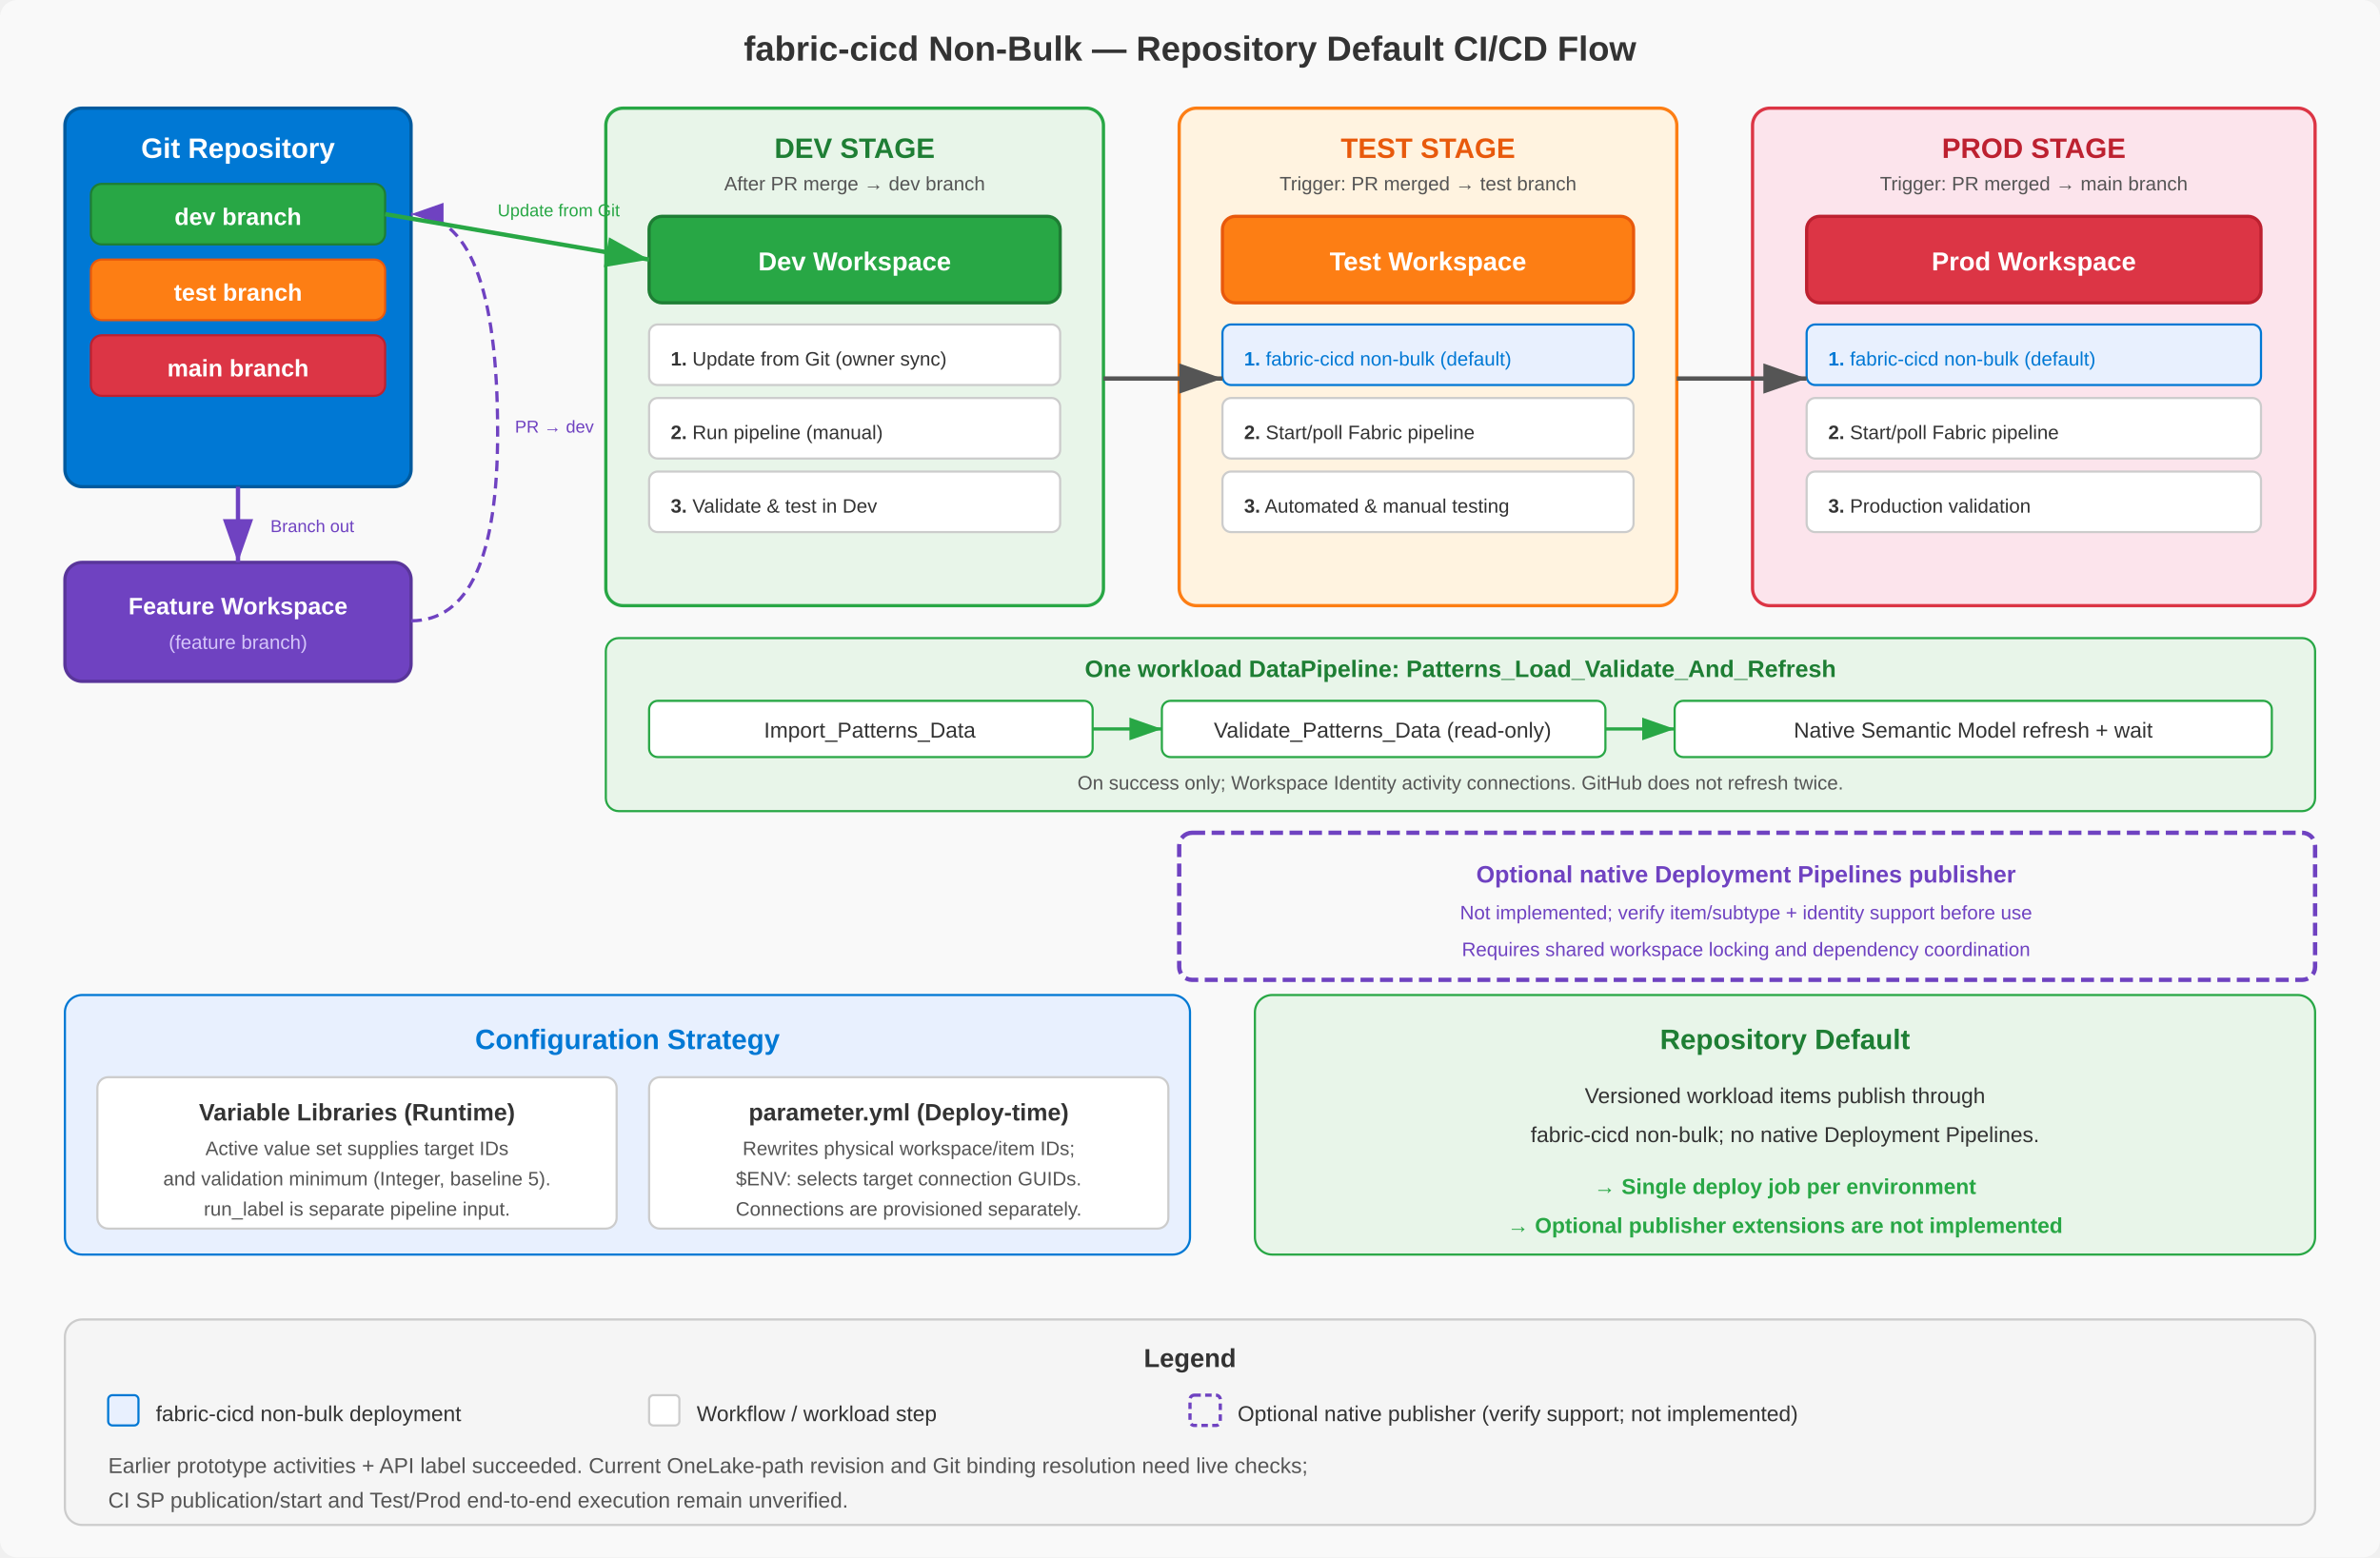
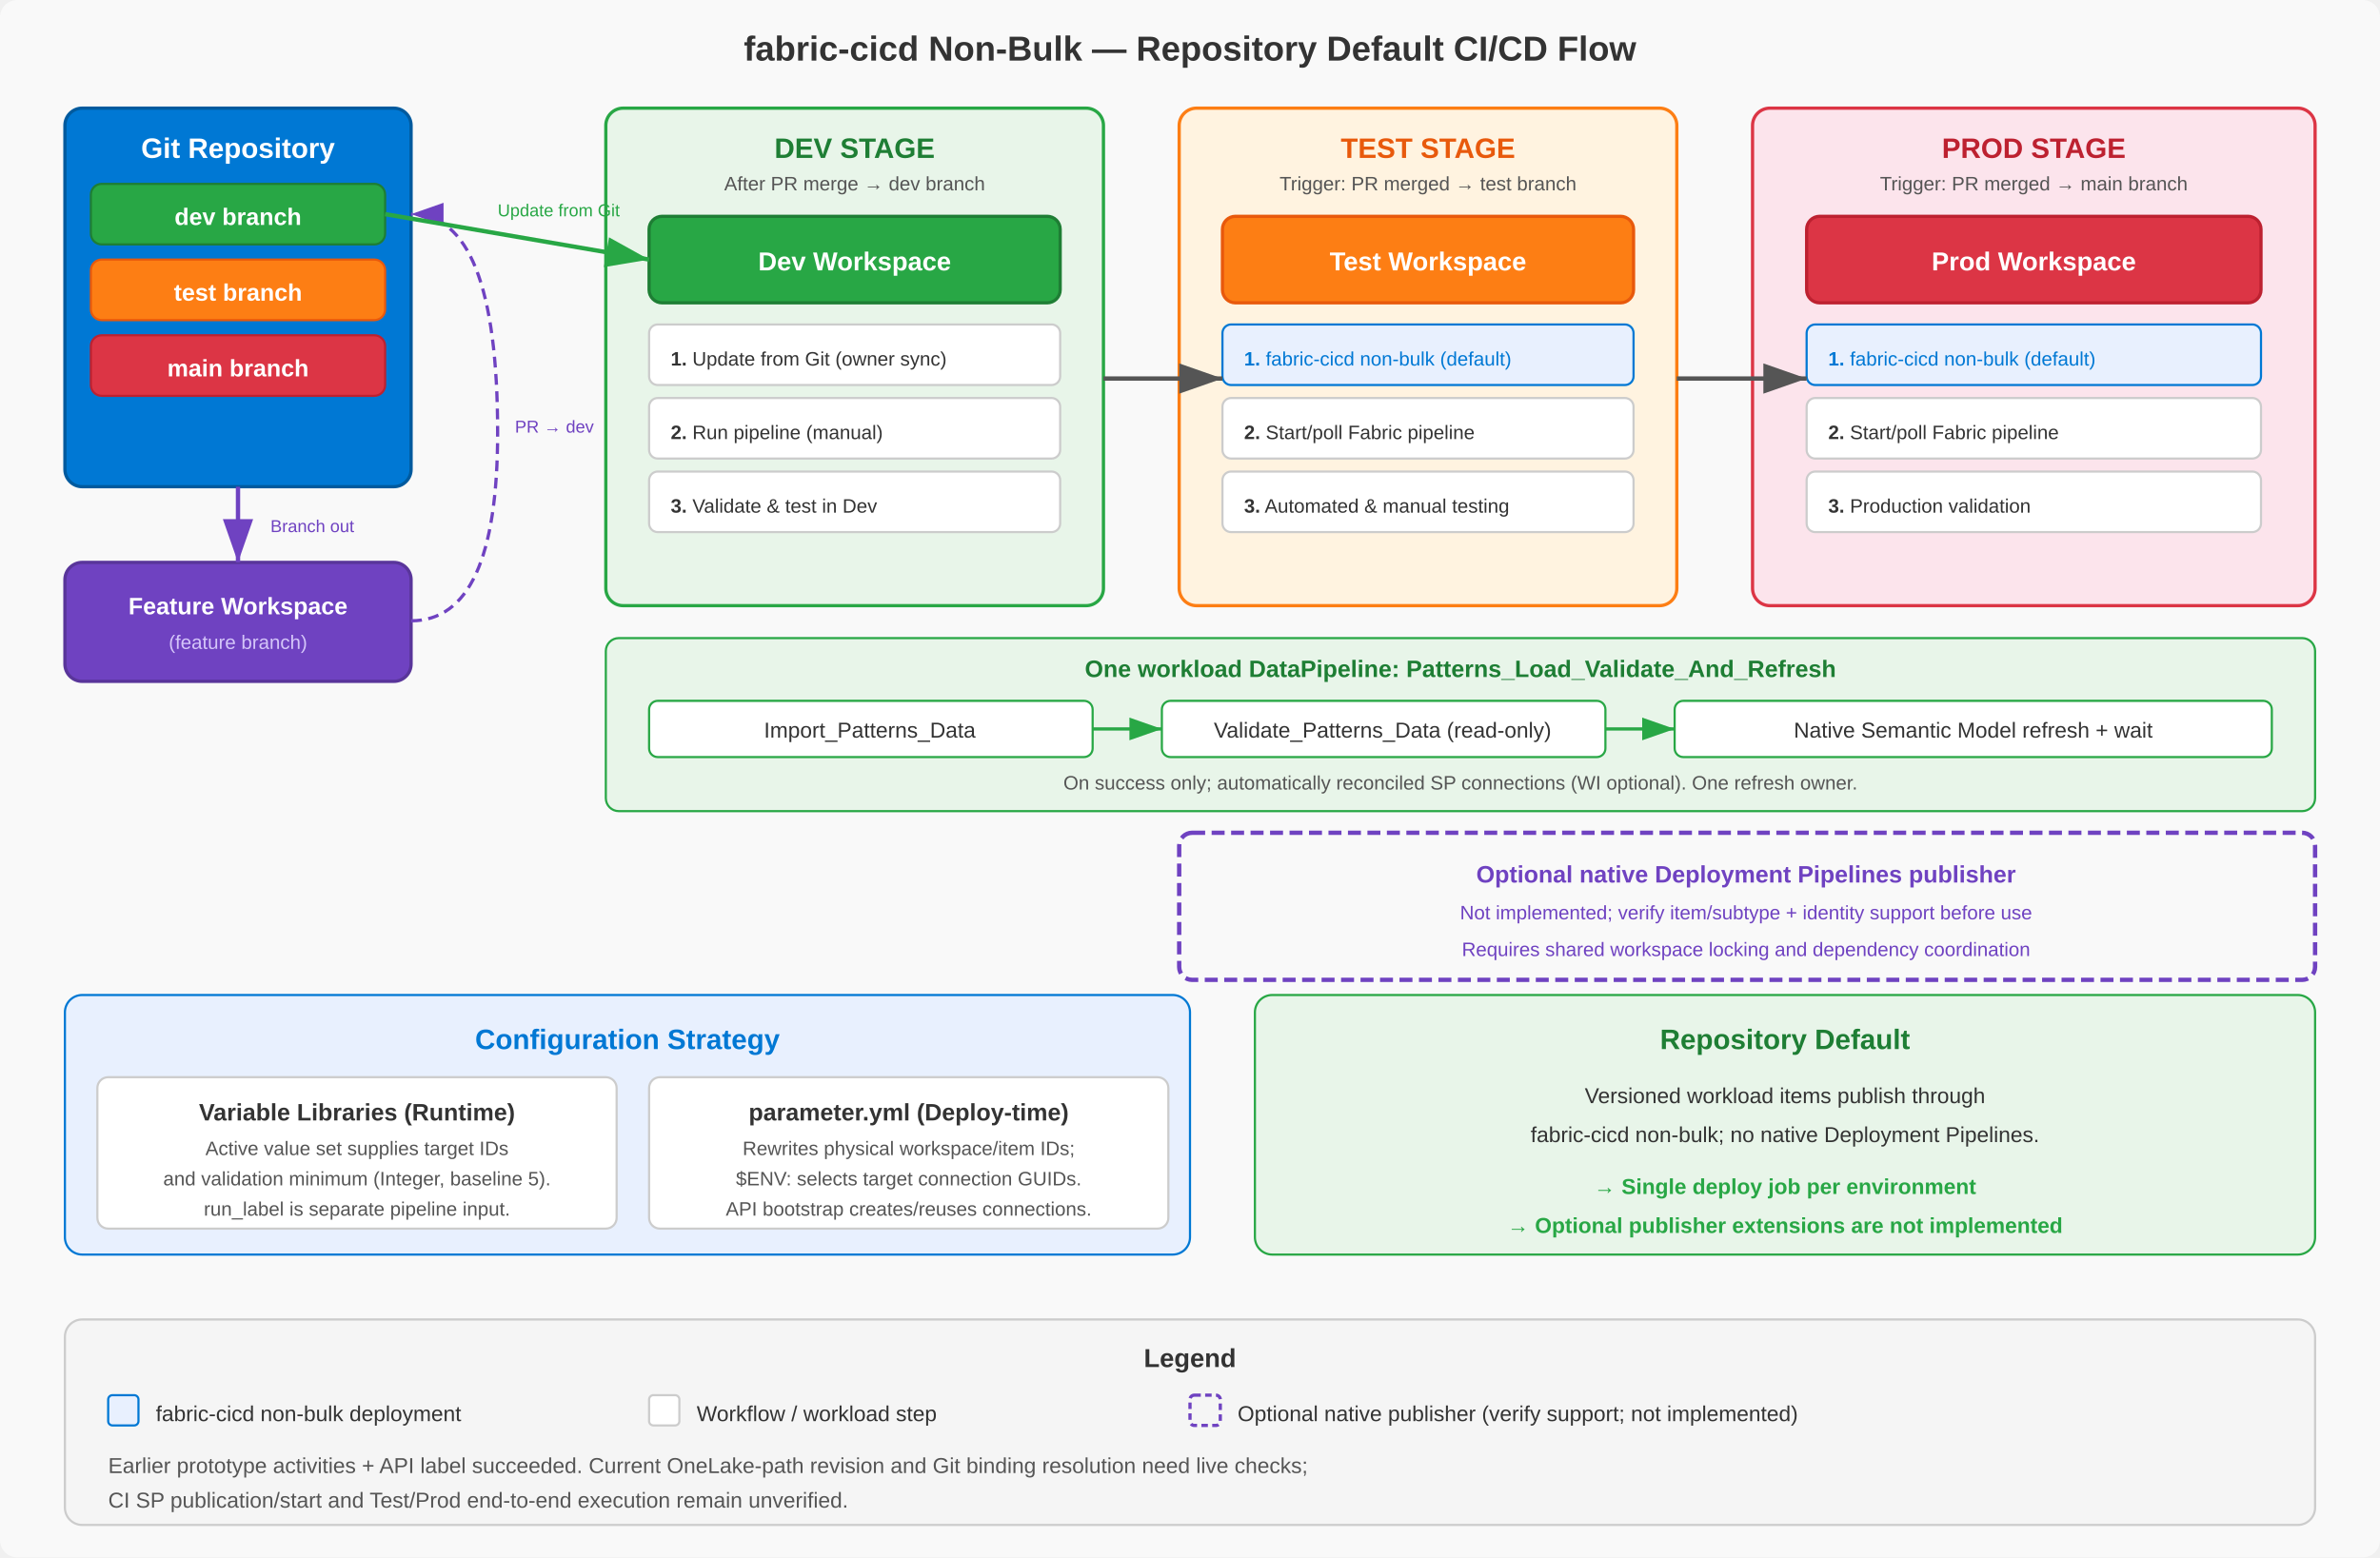
<svg xmlns="http://www.w3.org/2000/svg" viewBox="0 0 1100 720" font-family="Segoe UI, Arial, sans-serif">
  <rect width="1100" height="720" fill="#f9f9f9" rx="8" />
  <text x="550" y="28" text-anchor="middle" font-size="16" font-weight="bold" fill="#333">fabric-cicd Non-Bulk — Repository Default CI/CD Flow</text>
  <rect x="30" y="50" width="160" height="175" rx="8" fill="#0078d4" stroke="#005a9e" stroke-width="1.5" />
  <text x="110" y="73" text-anchor="middle" font-size="13" fill="#fff" font-weight="bold">Git Repository</text>
  <rect x="42" y="85" width="136" height="28" rx="5" fill="#28a745" stroke="#1e7e34" stroke-width="1" />
  <text x="110" y="104" text-anchor="middle" font-size="11" fill="#fff" font-weight="bold">dev branch</text>
  <rect x="42" y="120" width="136" height="28" rx="5" fill="#fd7e14" stroke="#e8590c" stroke-width="1" />
  <text x="110" y="139" text-anchor="middle" font-size="11" fill="#fff" font-weight="bold">test branch</text>
  <rect x="42" y="155" width="136" height="28" rx="5" fill="#dc3545" stroke="#bd2130" stroke-width="1" />
  <text x="110" y="174" text-anchor="middle" font-size="11" fill="#fff" font-weight="bold">main branch</text>
  <rect x="30" y="260" width="160" height="55" rx="8" fill="#6f42c1" stroke="#59359a" stroke-width="1.5" />
  <text x="110" y="284" text-anchor="middle" font-size="11" fill="#fff" font-weight="bold">Feature Workspace</text>
  <text x="110" y="300" text-anchor="middle" font-size="9" fill="#d4c5f9">(feature branch)</text>
  <line x1="110" y1="225" x2="110" y2="260" stroke="#6f42c1" stroke-width="2" marker-end="url(#arrowPurple)" />
  <text x="125" y="246" font-size="8" fill="#6f42c1">Branch out</text>
  <path d="M 190 287 Q 230 287 230 200 Q 230 99 190 99" fill="none" stroke="#6f42c1" stroke-width="1.5" stroke-dasharray="5,3" marker-end="url(#arrowPurple)" />
  <text x="238" y="200" font-size="8" fill="#6f42c1">PR → dev</text>
  <rect x="280" y="50" width="230" height="230" rx="8" fill="#e8f5e9" stroke="#28a745" stroke-width="1.5" />
  <text x="395" y="73" text-anchor="middle" font-size="13" font-weight="bold" fill="#1e7e34">DEV STAGE</text>
  <text x="395" y="88" text-anchor="middle" font-size="9" fill="#555">After PR merge → dev branch</text>
  <rect x="300" y="100" width="190" height="40" rx="6" fill="#28a745" stroke="#1e7e34" stroke-width="1.5" />
  <text x="395" y="125" text-anchor="middle" font-size="12" fill="#fff" font-weight="bold">Dev Workspace</text>
  <line x1="178" y1="99" x2="300" y2="120" stroke="#28a745" stroke-width="2" marker-end="url(#arrowGreen)" />
  <text x="230" y="100" font-size="8" fill="#28a745">Update from Git</text>
  <rect x="300" y="150" width="190" height="28" rx="4" fill="#fff" stroke="#ccc" stroke-width="1" />
  <text x="310" y="169" font-size="9" fill="#333">
    <tspan font-weight="bold">1.</tspan> Update from Git (owner sync)</text>
  <rect x="300" y="184" width="190" height="28" rx="4" fill="#fff" stroke="#ccc" stroke-width="1" />
  <text x="310" y="203" font-size="9" fill="#333">
    <tspan font-weight="bold">2.</tspan> Run pipeline (manual)</text>
  <rect x="300" y="218" width="190" height="28" rx="4" fill="#fff" stroke="#ccc" stroke-width="1" />
  <text x="310" y="237" font-size="9" fill="#333">
    <tspan font-weight="bold">3.</tspan> Validate &amp; test in Dev</text>
  <rect x="545" y="50" width="230" height="230" rx="8" fill="#fff3e0" stroke="#fd7e14" stroke-width="1.5" />
  <text x="660" y="73" text-anchor="middle" font-size="13" font-weight="bold" fill="#e8590c">TEST STAGE</text>
  <text x="660" y="88" text-anchor="middle" font-size="9" fill="#555">Trigger: PR merged → test branch</text>
  <rect x="565" y="100" width="190" height="40" rx="6" fill="#fd7e14" stroke="#e8590c" stroke-width="1.5" />
  <text x="660" y="125" text-anchor="middle" font-size="12" fill="#fff" font-weight="bold">Test Workspace</text>
  <rect x="565" y="150" width="190" height="28" rx="4" fill="#e8f0fe" stroke="#0078d4" stroke-width="1" />
  <text x="575" y="169" font-size="9" fill="#0078d4">
    <tspan font-weight="bold">1.</tspan> fabric-cicd non-bulk (default)</text>
  <rect x="565" y="184" width="190" height="28" rx="4" fill="#fff" stroke="#ccc" stroke-width="1" />
  <text x="575" y="203" font-size="9" fill="#333">
    <tspan font-weight="bold">2.</tspan> Start/poll Fabric pipeline</text>
  <rect x="565" y="218" width="190" height="28" rx="4" fill="#fff" stroke="#ccc" stroke-width="1" />
  <text x="575" y="237" font-size="9" fill="#333">
    <tspan font-weight="bold">3.</tspan> Automated &amp; manual testing</text>
  <line x1="510" y1="175" x2="565" y2="175" stroke="#555" stroke-width="2" marker-end="url(#arrow)" />
  <rect x="810" y="50" width="260" height="230" rx="8" fill="#fce4ec" stroke="#dc3545" stroke-width="1.5" />
  <text x="940" y="73" text-anchor="middle" font-size="13" font-weight="bold" fill="#bd2130">PROD STAGE</text>
  <text x="940" y="88" text-anchor="middle" font-size="9" fill="#555">Trigger: PR merged → main branch</text>
  <rect x="835" y="100" width="210" height="40" rx="6" fill="#dc3545" stroke="#bd2130" stroke-width="1.5" />
  <text x="940" y="125" text-anchor="middle" font-size="12" fill="#fff" font-weight="bold">Prod Workspace</text>
  <rect x="835" y="150" width="210" height="28" rx="4" fill="#e8f0fe" stroke="#0078d4" stroke-width="1" />
  <text x="845" y="169" font-size="9" fill="#0078d4">
    <tspan font-weight="bold">1.</tspan> fabric-cicd non-bulk (default)</text>
  <rect x="835" y="184" width="210" height="28" rx="4" fill="#fff" stroke="#ccc" stroke-width="1" />
  <text x="845" y="203" font-size="9" fill="#333">
    <tspan font-weight="bold">2.</tspan> Start/poll Fabric pipeline</text>
  <rect x="835" y="218" width="210" height="28" rx="4" fill="#fff" stroke="#ccc" stroke-width="1" />
  <text x="845" y="237" font-size="9" fill="#333">
    <tspan font-weight="bold">3.</tspan> Production validation</text>
  <line x1="775" y1="175" x2="835" y2="175" stroke="#555" stroke-width="2" marker-end="url(#arrow)" />
  <rect x="280" y="295" width="790" height="80" rx="6" fill="#e8f5e9" stroke="#28a745" />
  <text x="675" y="313" text-anchor="middle" font-size="11" font-weight="bold" fill="#1e7e34">One workload DataPipeline: Patterns_Load_Validate_And_Refresh</text>
  <rect x="300" y="324" width="205" height="26" rx="4" fill="#fff" stroke="#28a745" />
  <text x="402" y="341" text-anchor="middle" font-size="10" fill="#333">Import_Patterns_Data</text>
  <line x1="505" y1="337" x2="537" y2="337" stroke="#28a745" stroke-width="1.5" marker-end="url(#arrowGreen)" />
  <rect x="537" y="324" width="205" height="26" rx="4" fill="#fff" stroke="#28a745" />
  <text x="639" y="341" text-anchor="middle" font-size="10" fill="#333">Validate_Patterns_Data (read-only)</text>
  <line x1="742" y1="337" x2="774" y2="337" stroke="#28a745" stroke-width="1.5" marker-end="url(#arrowGreen)" />
  <rect x="774" y="324" width="276" height="26" rx="4" fill="#fff" stroke="#28a745" />
  <text x="912" y="341" text-anchor="middle" font-size="10" fill="#333">Native Semantic Model refresh + wait</text>
-   <text x="675" y="365" text-anchor="middle" font-size="9" fill="#555">On success only; Workspace Identity activity connections. GitHub does not refresh twice.</text>
+   <text x="675" y="365" text-anchor="middle" font-size="9" fill="#555">On success only; automatically reconciled SP connections (WI optional). One refresh owner.</text>
  <rect x="545" y="385" width="525" height="68" rx="6" fill="none" stroke="#6f42c1" stroke-width="2" stroke-dasharray="6,3" />
  <text x="807" y="408" text-anchor="middle" font-size="11" fill="#6f42c1" font-weight="bold">Optional native Deployment Pipelines publisher</text>
  <text x="807" y="425" text-anchor="middle" font-size="9" fill="#6f42c1">Not implemented; verify item/subtype + identity support before use</text>
  <text x="807" y="442" text-anchor="middle" font-size="9" fill="#6f42c1">Requires shared workspace locking and dependency coordination</text>
  <rect x="30" y="460" width="520" height="120" rx="8" fill="#e8f0fe" stroke="#0078d4" stroke-width="1" />
  <text x="290" y="485" text-anchor="middle" font-size="13" font-weight="bold" fill="#0078d4">Configuration Strategy</text>
  <rect x="45" y="498" width="240" height="70" rx="5" fill="#fff" stroke="#ccc" stroke-width="1" />
  <text x="165" y="518" text-anchor="middle" font-size="11" font-weight="bold" fill="#333">Variable Libraries (Runtime)</text>
  <text x="165" y="534" text-anchor="middle" font-size="9" fill="#555">Active value set supplies target IDs</text>
  <text x="165" y="548" text-anchor="middle" font-size="9" fill="#555">and validation minimum (Integer, baseline 5).</text>
  <text x="165" y="562" text-anchor="middle" font-size="9" fill="#555">run_label is separate pipeline input.</text>
  <rect x="300" y="498" width="240" height="70" rx="5" fill="#fff" stroke="#ccc" stroke-width="1" />
  <text x="420" y="518" text-anchor="middle" font-size="11" font-weight="bold" fill="#333">parameter.yml (Deploy-time)</text>
  <text x="420" y="534" text-anchor="middle" font-size="9" fill="#555">Rewrites physical workspace/item IDs;</text>
  <text x="420" y="548" text-anchor="middle" font-size="9" fill="#555">$ENV: selects target connection GUIDs.</text>
-   <text x="420" y="562" text-anchor="middle" font-size="9" fill="#555">Connections are provisioned separately.</text>
+   <text x="420" y="562" text-anchor="middle" font-size="9" fill="#555">API bootstrap creates/reuses connections.</text>
  <rect x="580" y="460" width="490" height="120" rx="8" fill="#e8f5e9" stroke="#28a745" stroke-width="1" />
  <text x="825" y="485" text-anchor="middle" font-size="13" font-weight="bold" fill="#1e7e34">Repository Default</text>
  <text x="825" y="510" text-anchor="middle" font-size="10" fill="#333">Versioned workload items publish through</text>
  <text x="825" y="528" text-anchor="middle" font-size="10" fill="#333">fabric-cicd non-bulk; no native Deployment Pipelines.</text>
  <text x="825" y="552" text-anchor="middle" font-size="10" fill="#28a745" font-weight="bold">→ Single deploy job per environment</text>
  <text x="825" y="570" text-anchor="middle" font-size="10" fill="#28a745" font-weight="bold">→ Optional publisher extensions are not implemented</text>
  <rect x="30" y="610" width="1040" height="95" rx="8" fill="#f5f5f5" stroke="#ccc" stroke-width="1" />
  <text x="550" y="632" text-anchor="middle" font-size="12" font-weight="bold" fill="#333">Legend</text>
  <rect x="50" y="645" width="14" height="14" rx="2" fill="#e8f0fe" stroke="#0078d4" stroke-width="1" />
  <text x="72" y="657" font-size="10" fill="#333">fabric-cicd non-bulk deployment</text>
  <rect x="300" y="645" width="14" height="14" rx="2" fill="#fff" stroke="#ccc" stroke-width="1" />
  <text x="322" y="657" font-size="10" fill="#333">Workflow / workload step</text>
  <rect x="550" y="645" width="14" height="14" rx="2" fill="none" stroke="#6f42c1" stroke-width="1.5" stroke-dasharray="3,2" />
  <text x="572" y="657" font-size="10" fill="#333">Optional native publisher (verify support; not implemented)</text>
  <text x="50" y="681" font-size="10" fill="#555">Earlier prototype activities + API label succeeded. Current OneLake-path revision and Git binding resolution need live checks;</text>
  <text x="50" y="697" font-size="10" fill="#555">CI SP publication/start and Test/Prod end-to-end execution remain unverified.</text>
  <defs>
    <marker id="arrow" markerWidth="10" markerHeight="7" refX="10" refY="3.5" orient="auto">
      <polygon points="0 0, 10 3.5, 0 7" fill="#555" />
    </marker>
    <marker id="arrowGreen" markerWidth="10" markerHeight="7" refX="10" refY="3.5" orient="auto">
      <polygon points="0 0, 10 3.5, 0 7" fill="#28a745" />
    </marker>
    <marker id="arrowPurple" markerWidth="10" markerHeight="7" refX="10" refY="3.5" orient="auto">
      <polygon points="0 0, 10 3.5, 0 7" fill="#6f42c1" />
    </marker>
  </defs>
</svg>
